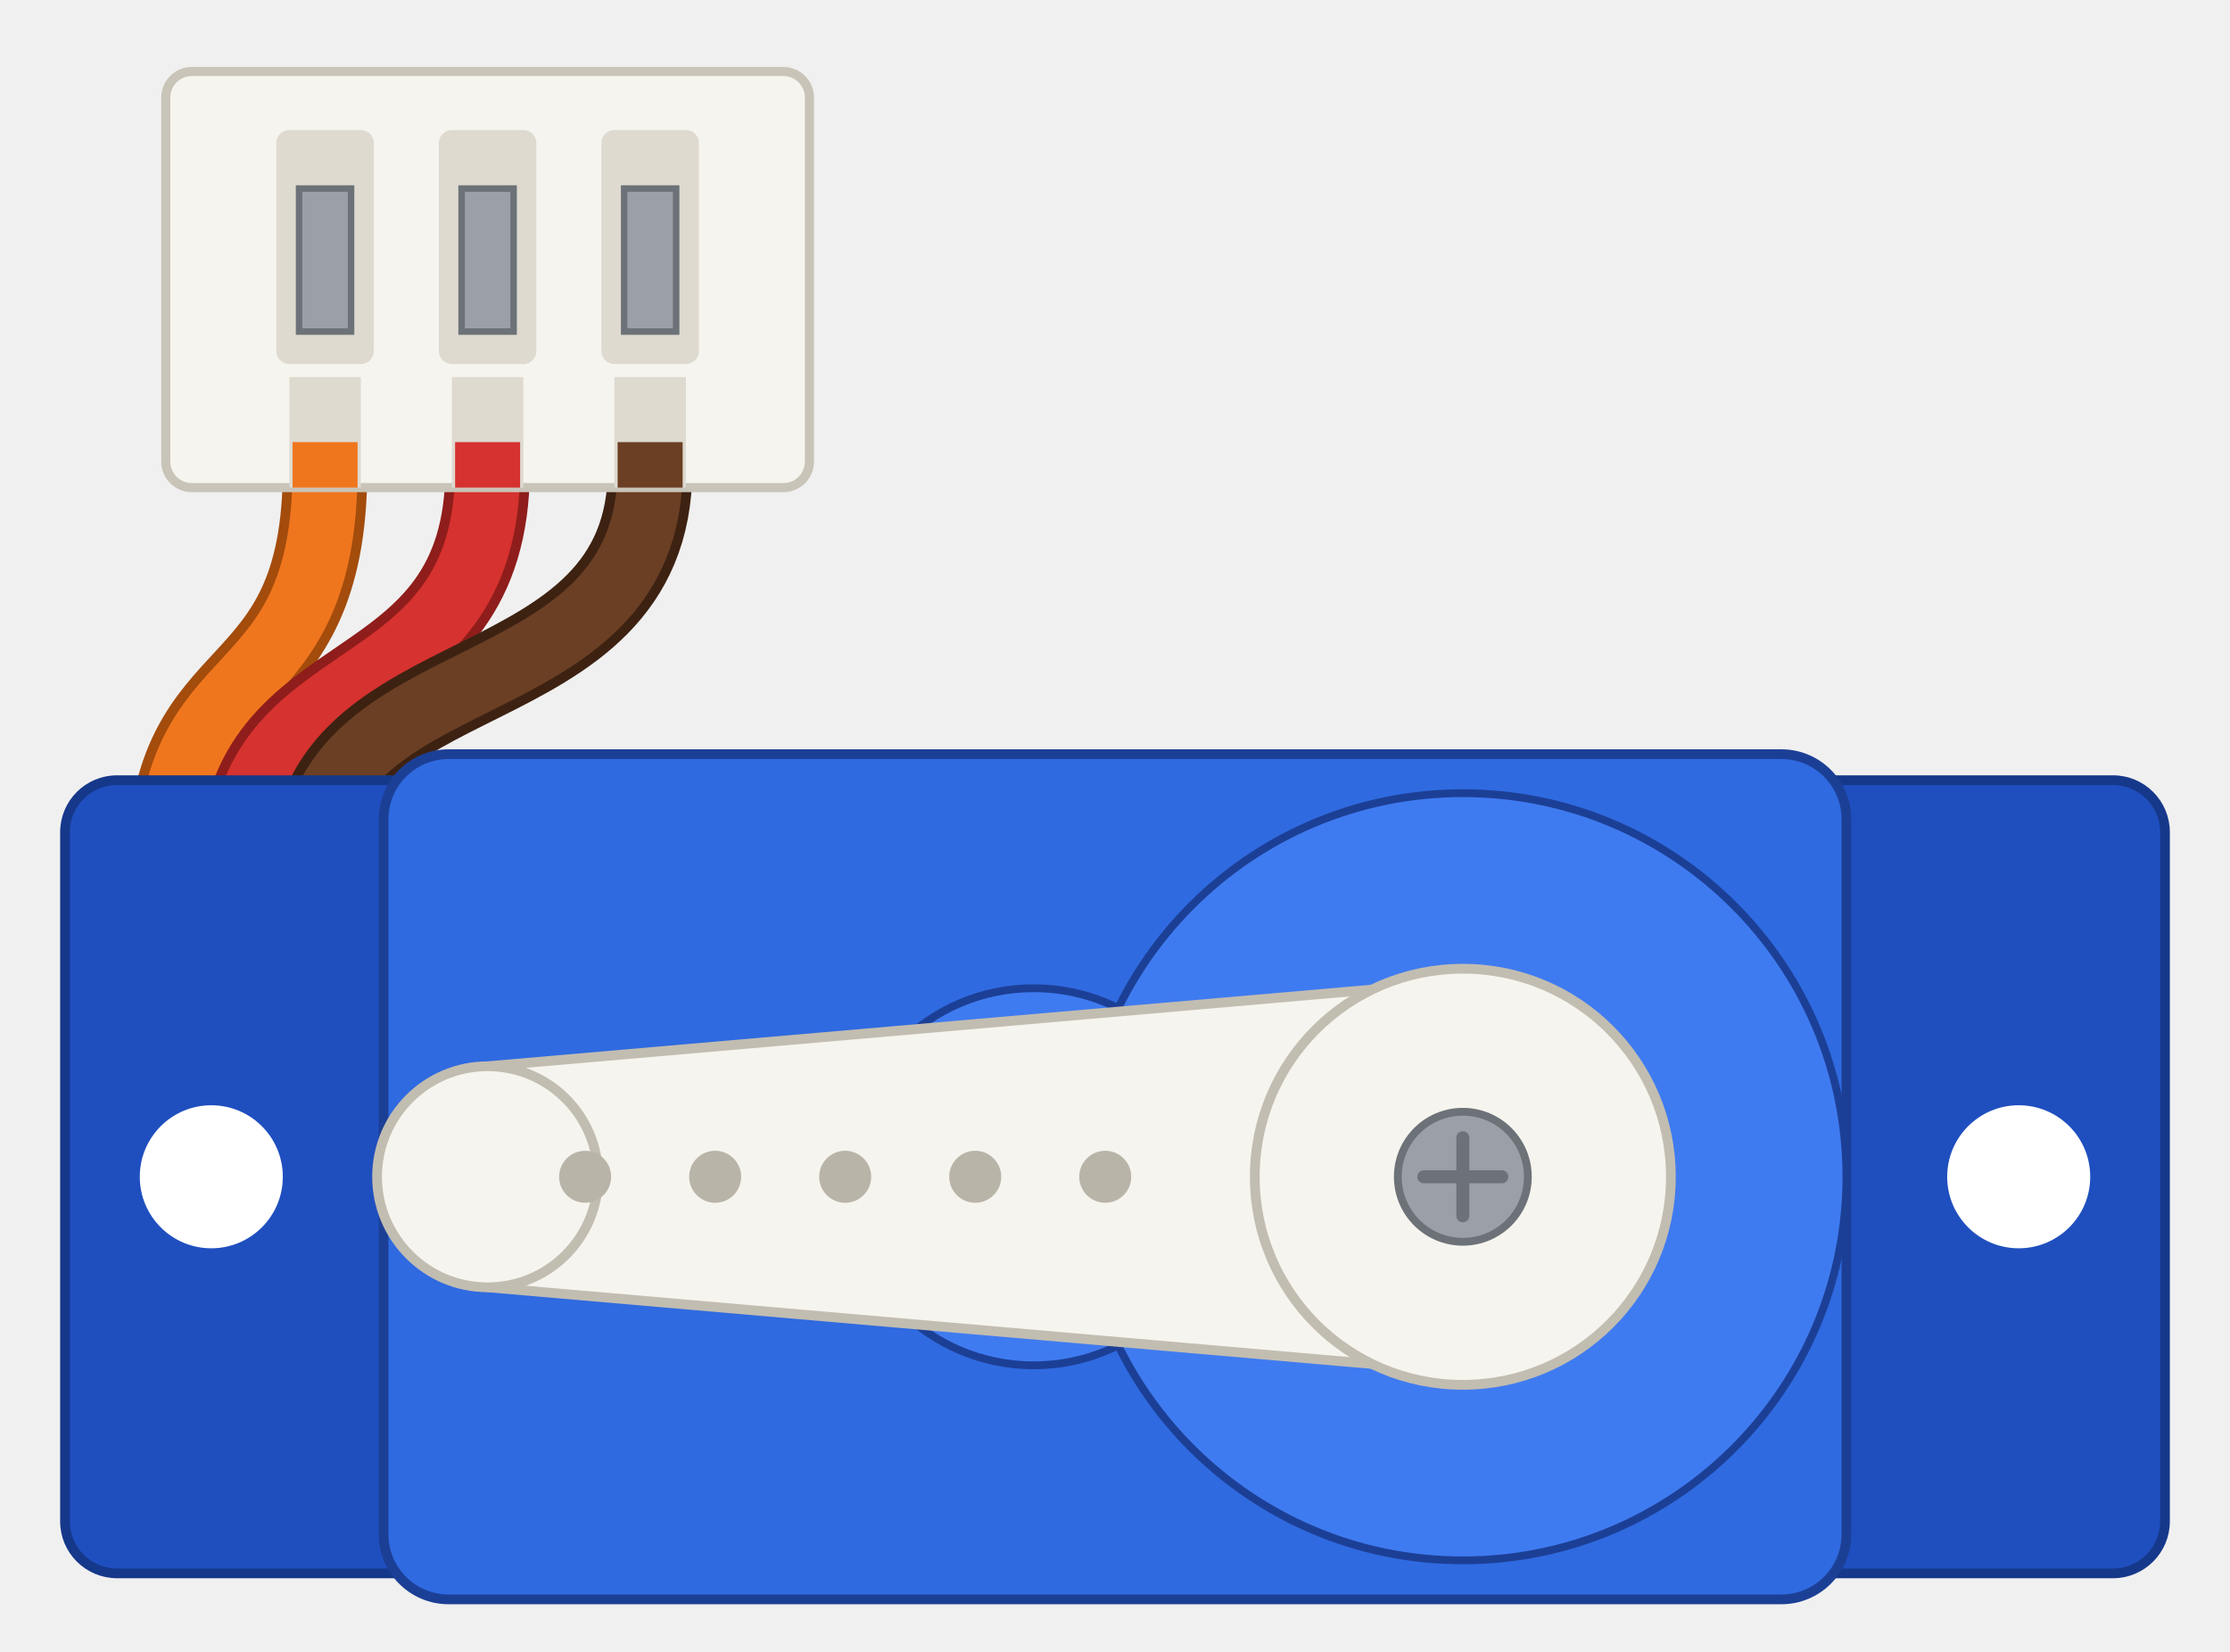
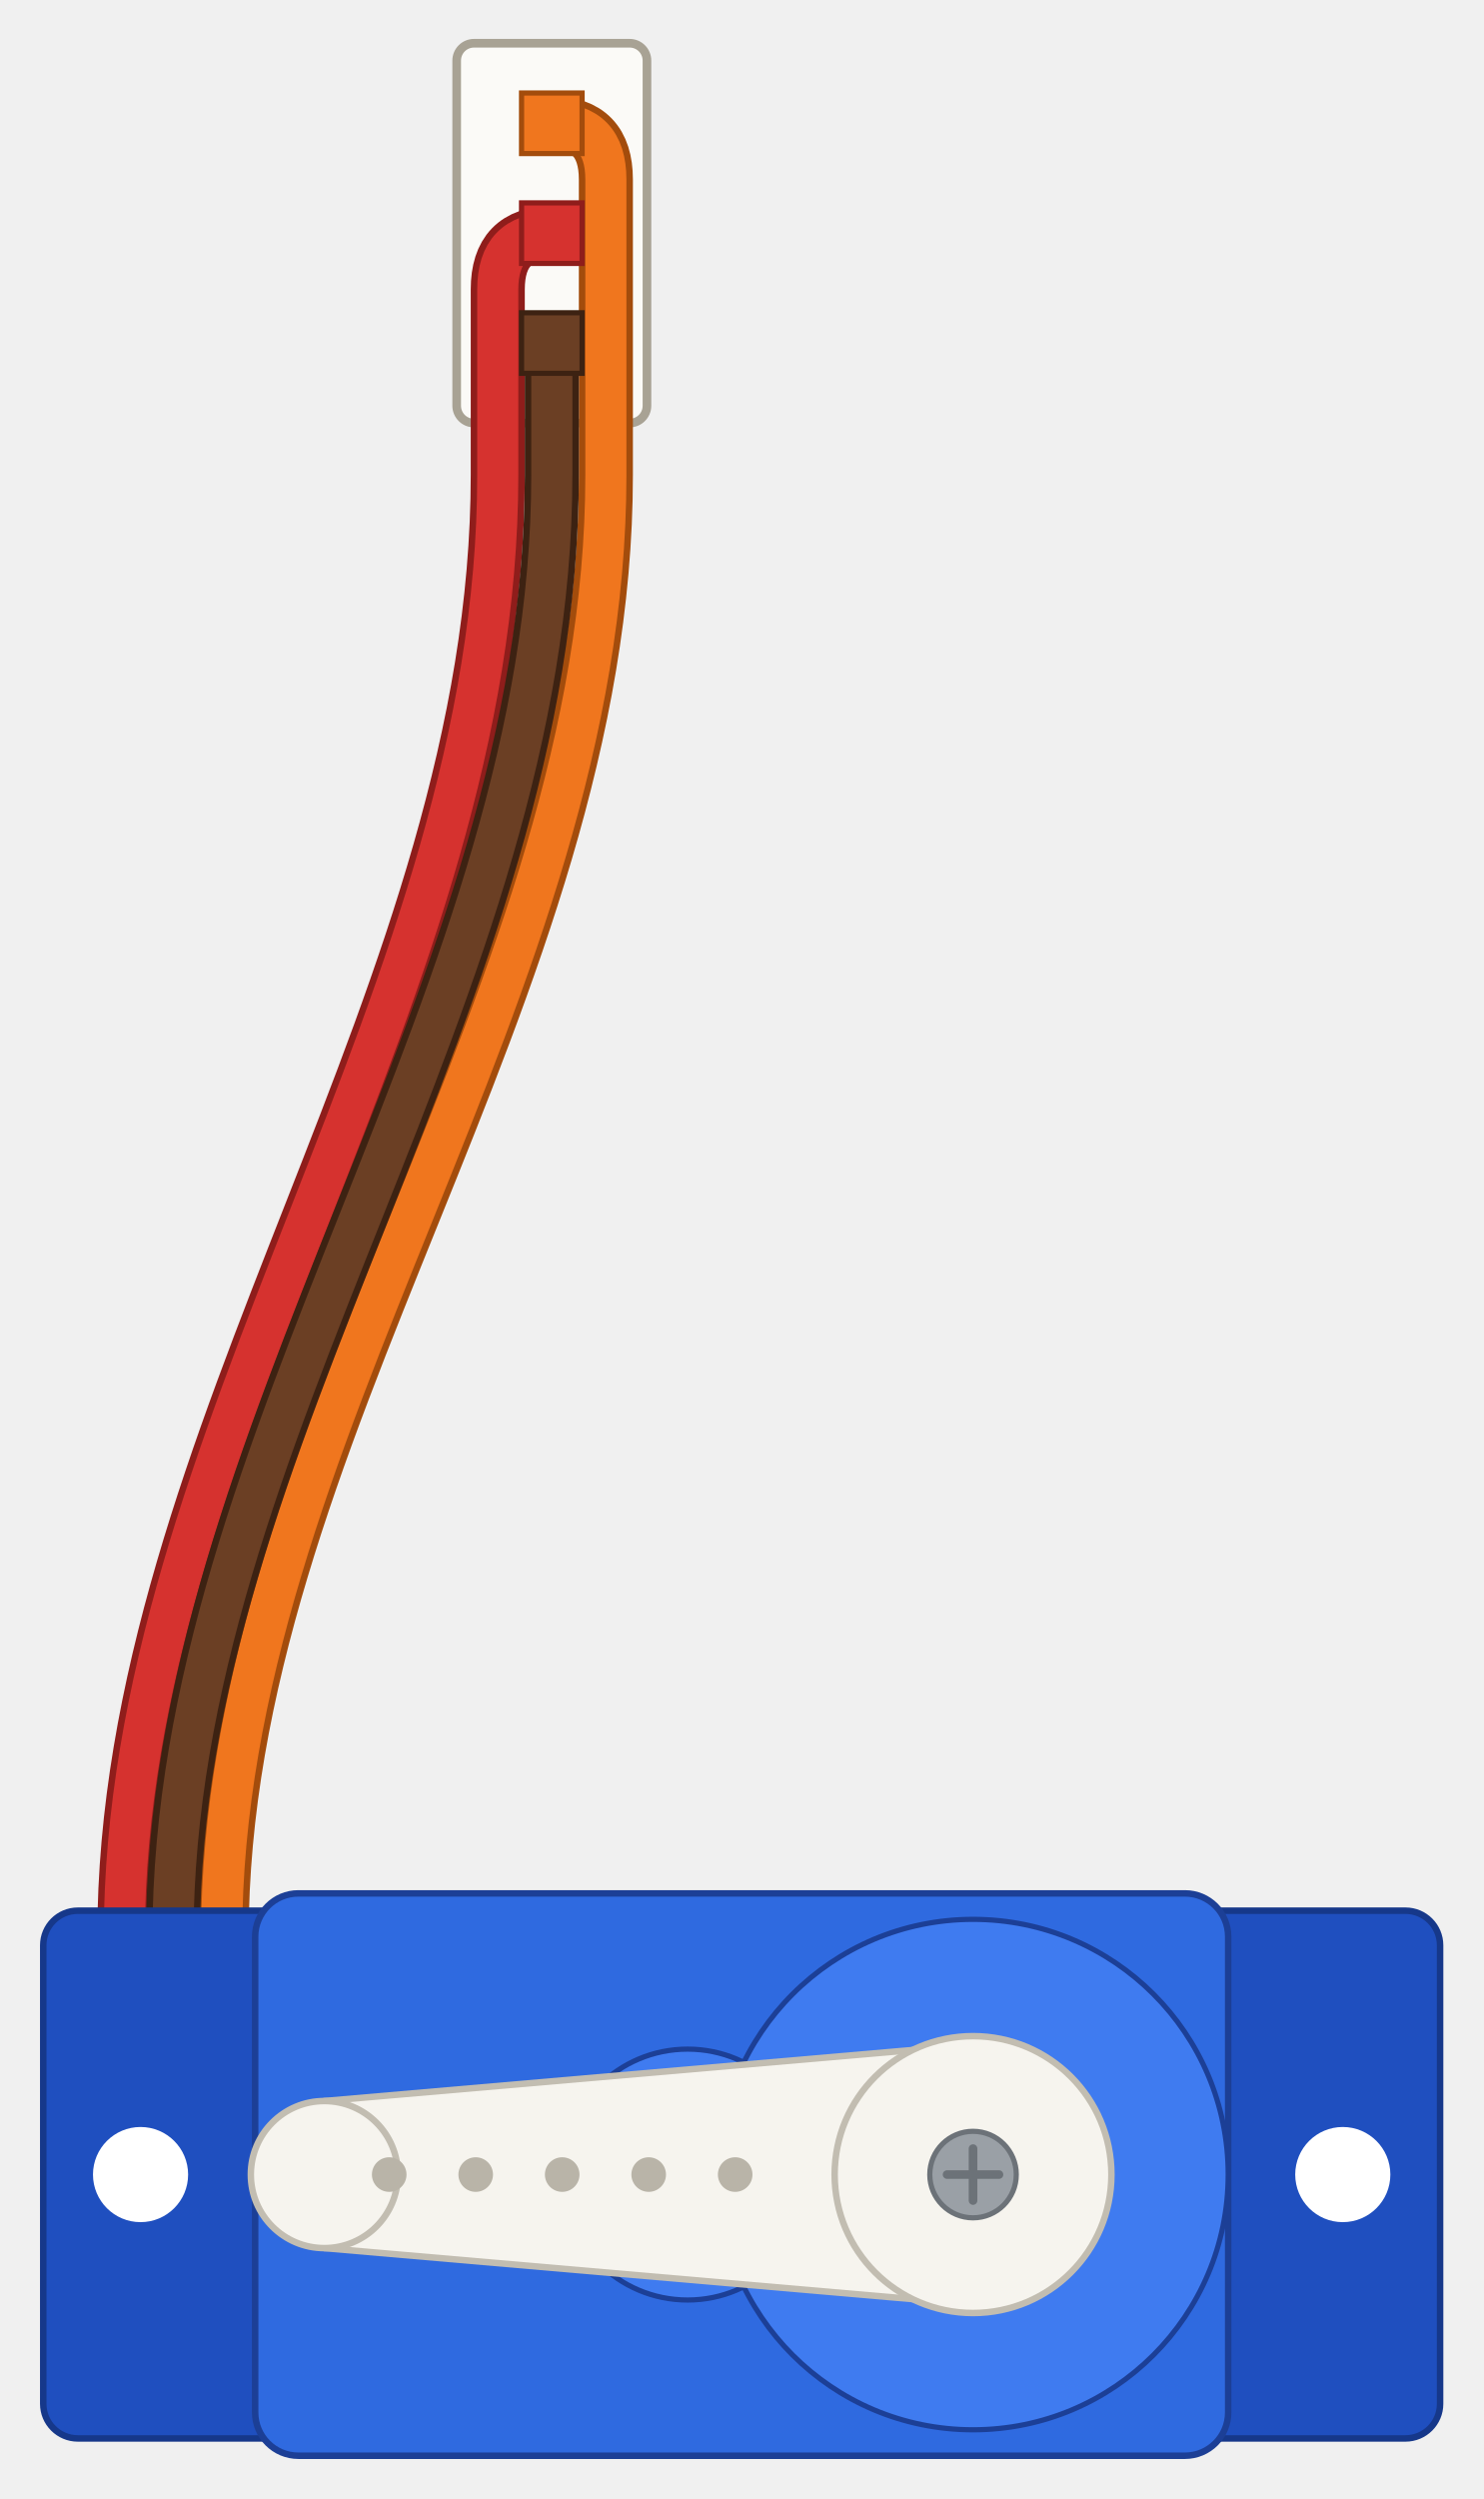
- <svg xmlns="http://www.w3.org/2000/svg" version="1.1" width="34.3mm" height="25.4mm" viewBox="0 0 34.3 25.4">
+ <svg xmlns="http://www.w3.org/2000/svg" version="1.1" width="34.3mm" height="57.77mm" viewBox="0 0 34.3 57.77">
  <g id="breadboard">
-     <path d="M5 7.2C5 11 2.6 10 2.6 13.4" fill="none" stroke="#a34c0c" stroke-width="1.3" stroke-linecap="round" stroke-linejoin="round" />
-     <path d="M5 7.2C5 11 2.6 10 2.6 13.4" fill="none" stroke="#f0761e" stroke-width="1" stroke-linecap="round" stroke-linejoin="round" />
-     <path d="M7.5 7.2C7.5 11 3.7 10 3.7 13.4" fill="none" stroke="#8f1d1b" stroke-width="1.3" stroke-linecap="round" stroke-linejoin="round" />
-     <path d="M7.5 7.2C7.5 11 3.7 10 3.7 13.4" fill="none" stroke="#d6322f" stroke-width="1" stroke-linecap="round" stroke-linejoin="round" />
-     <path d="M10 7.2C10 11 4.8 10 4.8 13.4" fill="none" stroke="#3d2212" stroke-width="1.3" stroke-linecap="round" stroke-linejoin="round" />
-     <path d="M10 7.2C10 11 4.8 10 4.8 13.4" fill="none" stroke="#6b3f24" stroke-width="1" stroke-linecap="round" stroke-linejoin="round" />
-     <rect x="2.55" y="1.1" width="9.9" height="6.4" fill="#f6f4ef" rx="0.4" stroke="#c9c4b8" stroke-width="0.14" />
-     <rect x="4.25" y="2" width="1.5" height="3.6" fill="#dedad0" rx="0.2" />
-     <rect x="4.45" y="5.8" width="1.1" height="1.7" fill="#dedad0" />
-     <rect x="4.6" y="2.9" width="0.8" height="2.2" fill="#9aa0a6" stroke="#6c7278" stroke-width="0.1" id="connector0pin" />
-     <rect x="4.5" y="6.8" width="1" height="0.7" fill="#f0761e" />
-     <rect x="6.75" y="2" width="1.5" height="3.6" fill="#dedad0" rx="0.2" />
-     <rect x="6.95" y="5.8" width="1.1" height="1.7" fill="#dedad0" />
-     <rect x="7.1" y="2.9" width="0.8" height="2.2" fill="#9aa0a6" stroke="#6c7278" stroke-width="0.1" id="connector1pin" />
-     <rect x="7" y="6.8" width="1" height="0.7" fill="#d6322f" />
-     <rect x="9.25" y="2" width="1.5" height="3.6" fill="#dedad0" rx="0.2" />
-     <rect x="9.45" y="5.8" width="1.1" height="1.7" fill="#dedad0" />
-     <rect x="9.6" y="2.9" width="0.8" height="2.2" fill="#9aa0a6" stroke="#6c7278" stroke-width="0.1" id="connector2pin" />
-     <rect x="9.5" y="6.8" width="1" height="0.7" fill="#6b3f24" />
-     <rect x="1" y="12" width="32.3" height="12.2" fill="#1f4fbf" rx="0.8" stroke="#16388a" stroke-width="0.15" />
-     <circle cx="3.25" cy="18.1" r="1.1" fill="#ffffff" />
-     <rect x="2.85" y="17.8" width="0.8" height="0.6" fill="#ffffff" />
-     <circle cx="31.05" cy="18.1" r="1.1" fill="#ffffff" />
-     <rect x="30.65" y="17.8" width="0.8" height="0.6" fill="#ffffff" />
-     <rect x="5.9" y="11.6" width="22.5" height="13" fill="#2f6ae0" rx="1" stroke="#1c3f96" stroke-width="0.15" />
-     <circle cx="15.9" cy="18.1" r="2.9" fill="#3f7bf0" stroke="#1c3f96" stroke-width="0.12" />
-     <circle cx="22.5" cy="18.1" r="5.9" fill="#3f7bf0" stroke="#1c3f96" stroke-width="0.12" />
-     <polygon points="22.5,15.1 7.5,16.4 7.5,19.8 22.5,21.1" fill="#f6f4ee" stroke="#c2bdb1" stroke-width="0.15" stroke-linejoin="round" />
-     <circle cx="7.5" cy="18.1" r="1.7" fill="#f6f4ee" stroke="#c2bdb1" stroke-width="0.15" />
-     <circle cx="22.5" cy="18.1" r="3.2" fill="#f6f4ee" stroke="#c2bdb1" stroke-width="0.15" />
-     <circle cx="17" cy="18.1" r="0.4" fill="#b9b4a8" />
-     <circle cx="15" cy="18.1" r="0.4" fill="#b9b4a8" />
-     <circle cx="13" cy="18.1" r="0.4" fill="#b9b4a8" />
-     <circle cx="11" cy="18.1" r="0.4" fill="#b9b4a8" />
-     <circle cx="9" cy="18.1" r="0.4" fill="#b9b4a8" />
-     <circle cx="22.5" cy="18.1" r="1" fill="#9aa0a6" stroke="#6c7278" stroke-width="0.12" />
-     <path d="M21.9 18.1h1.2M22.5 17.5v1.2" fill="none" stroke="#6c7278" stroke-width="0.2" stroke-linecap="round" stroke-linejoin="round" />
+     <g transform="translate(-13,-61.83)">
+       <rect x="23.56" y="62.83" width="4.4" height="8.78" fill="#fbfaf7" rx="0.4" stroke="#a8a294" stroke-width="0.2" />
+       <path d="M25.76 64.68Q27.01 64.68 27.01 65.98L27.01 72.81C27.01 84.81 18.125 95 18.125 106.6" fill="none" stroke="#a34c0c" stroke-width="1.25" stroke-linecap="round" stroke-linejoin="round" />
+       <path d="M25.76 64.68Q27.01 64.68 27.01 65.98L27.01 72.81C27.01 84.81 18.125 95 18.125 106.6" fill="none" stroke="#f0761e" stroke-width="0.95" stroke-linecap="round" stroke-linejoin="round" />
+       <path d="M25.76 67.22Q24.51 67.22 24.51 68.52L24.51 72.81C24.51 84.81 15.875 95 15.875 106.6" fill="none" stroke="#8f1d1b" stroke-width="1.25" stroke-linecap="round" stroke-linejoin="round" />
+       <path d="M25.76 67.22Q24.51 67.22 24.51 68.52L24.51 72.81C24.51 84.81 15.875 95 15.875 106.6" fill="none" stroke="#d6322f" stroke-width="0.95" stroke-linecap="round" stroke-linejoin="round" />
+       <path d="M25.76 69.76L25.76 72.81C25.76 84.81 17 95 17 106.6" fill="none" stroke="#3d2212" stroke-width="1.25" stroke-linecap="round" stroke-linejoin="round" />
+       <path d="M25.76 69.76L25.76 72.81C25.76 84.81 17 95 17 106.6" fill="none" stroke="#6b3f24" stroke-width="0.95" stroke-linecap="round" stroke-linejoin="round" />
+       <rect x="14" y="106" width="32.3" height="12.2" fill="#1f4fbf" rx="0.8" stroke="#16388a" stroke-width="0.15" />
+       <circle cx="16.25" cy="112.1" r="1.1" fill="#ffffff" />
+       <rect x="15.85" y="111.8" width="0.8" height="0.6" fill="#ffffff" />
+       <circle cx="44.05" cy="112.1" r="1.1" fill="#ffffff" />
+       <rect x="43.65" y="111.8" width="0.8" height="0.6" fill="#ffffff" />
+       <rect x="18.9" y="105.6" width="22.5" height="13" fill="#2f6ae0" rx="1" stroke="#1c3f96" stroke-width="0.15" />
+       <circle cx="28.9" cy="112.1" r="2.9" fill="#3f7bf0" stroke="#1c3f96" stroke-width="0.12" />
+       <circle cx="35.5" cy="112.1" r="5.9" fill="#3f7bf0" stroke="#1c3f96" stroke-width="0.12" />
+       <polygon points="35.5,109.1 20.5,110.4 20.5,113.8 35.5,115.1" fill="#f6f4ee" stroke="#c2bdb1" stroke-width="0.15" stroke-linejoin="round" />
+       <circle cx="20.5" cy="112.1" r="1.7" fill="#f6f4ee" stroke="#c2bdb1" stroke-width="0.15" />
+       <circle cx="35.5" cy="112.1" r="3.2" fill="#f6f4ee" stroke="#c2bdb1" stroke-width="0.15" />
+       <circle cx="30" cy="112.1" r="0.4" fill="#b9b4a8" />
+       <circle cx="28" cy="112.1" r="0.4" fill="#b9b4a8" />
+       <circle cx="26" cy="112.1" r="0.4" fill="#b9b4a8" />
+       <circle cx="24" cy="112.1" r="0.4" fill="#b9b4a8" />
+       <circle cx="22" cy="112.1" r="0.4" fill="#b9b4a8" />
+       <circle cx="35.5" cy="112.1" r="1" fill="#9aa0a6" stroke="#6c7278" stroke-width="0.12" />
+       <path d="M34.9 112.1h1.2M35.5 111.5v1.2" fill="none" stroke="#6c7278" stroke-width="0.2" stroke-linecap="round" stroke-linejoin="round" />
+       <rect x="25.06" y="63.98" width="1.4" height="1.4" fill="#f0761e" stroke="#a34c0c" stroke-width="0.12" id="connector0pin" />
+       <rect x="25.06" y="66.52" width="1.4" height="1.4" fill="#d6322f" stroke="#8f1d1b" stroke-width="0.12" id="connector1pin" />
+       <rect x="25.06" y="69.06" width="1.4" height="1.4" fill="#6b3f24" stroke="#3d2212" stroke-width="0.12" id="connector2pin" />
+     </g>
  </g>
</svg>
